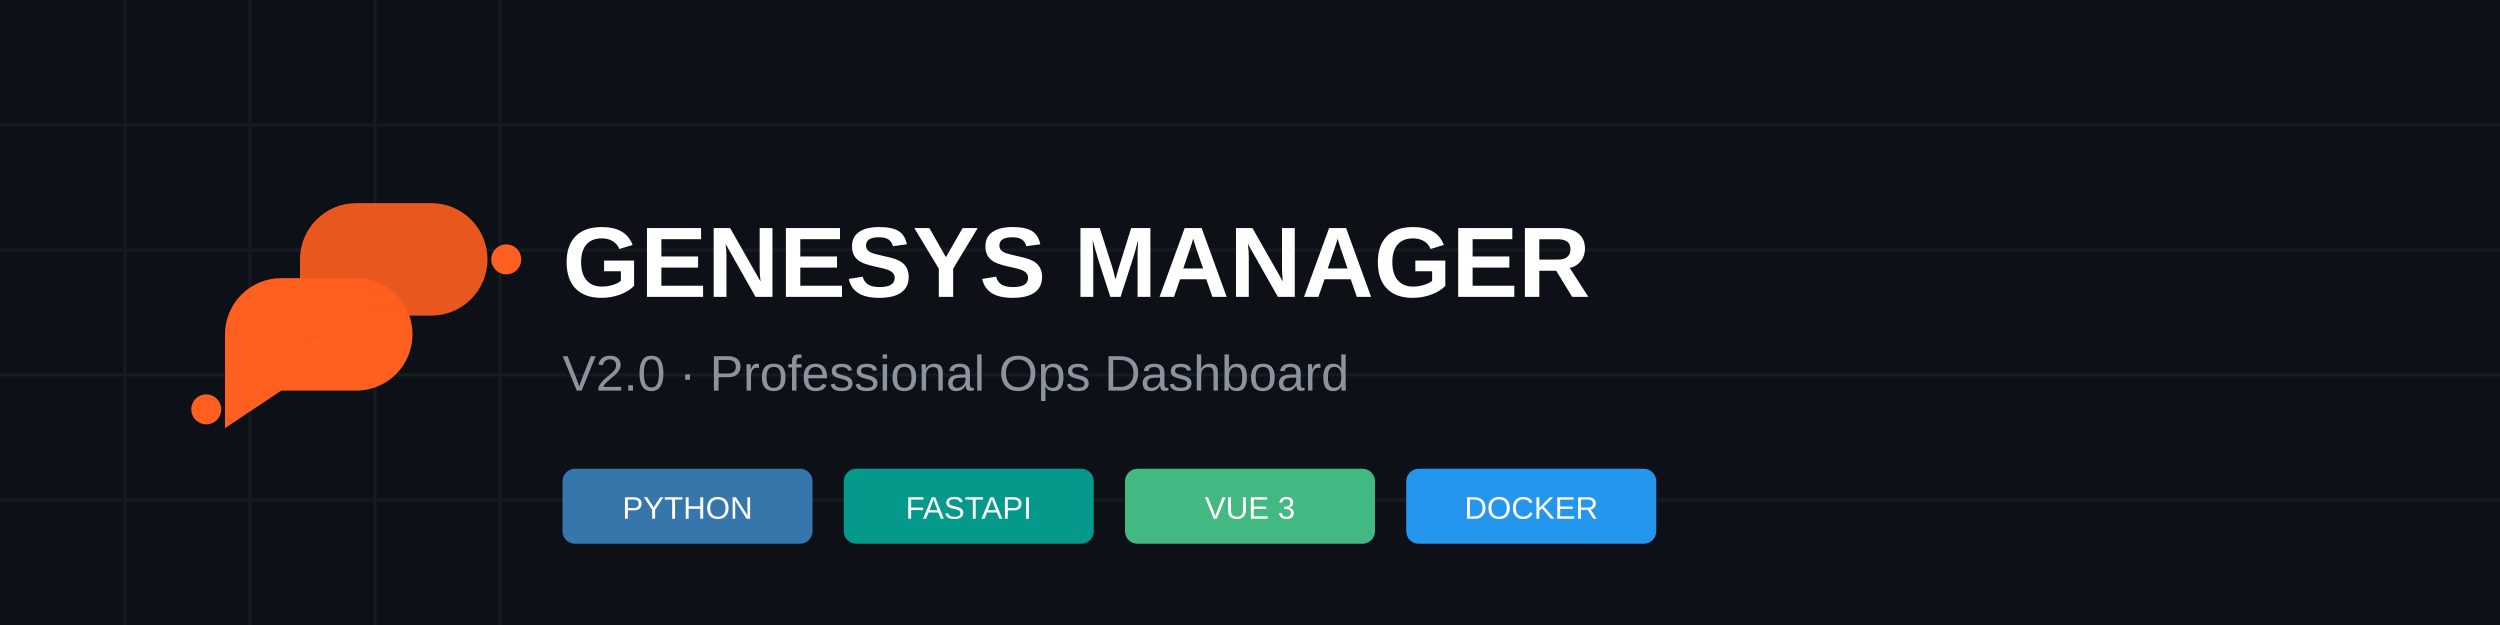
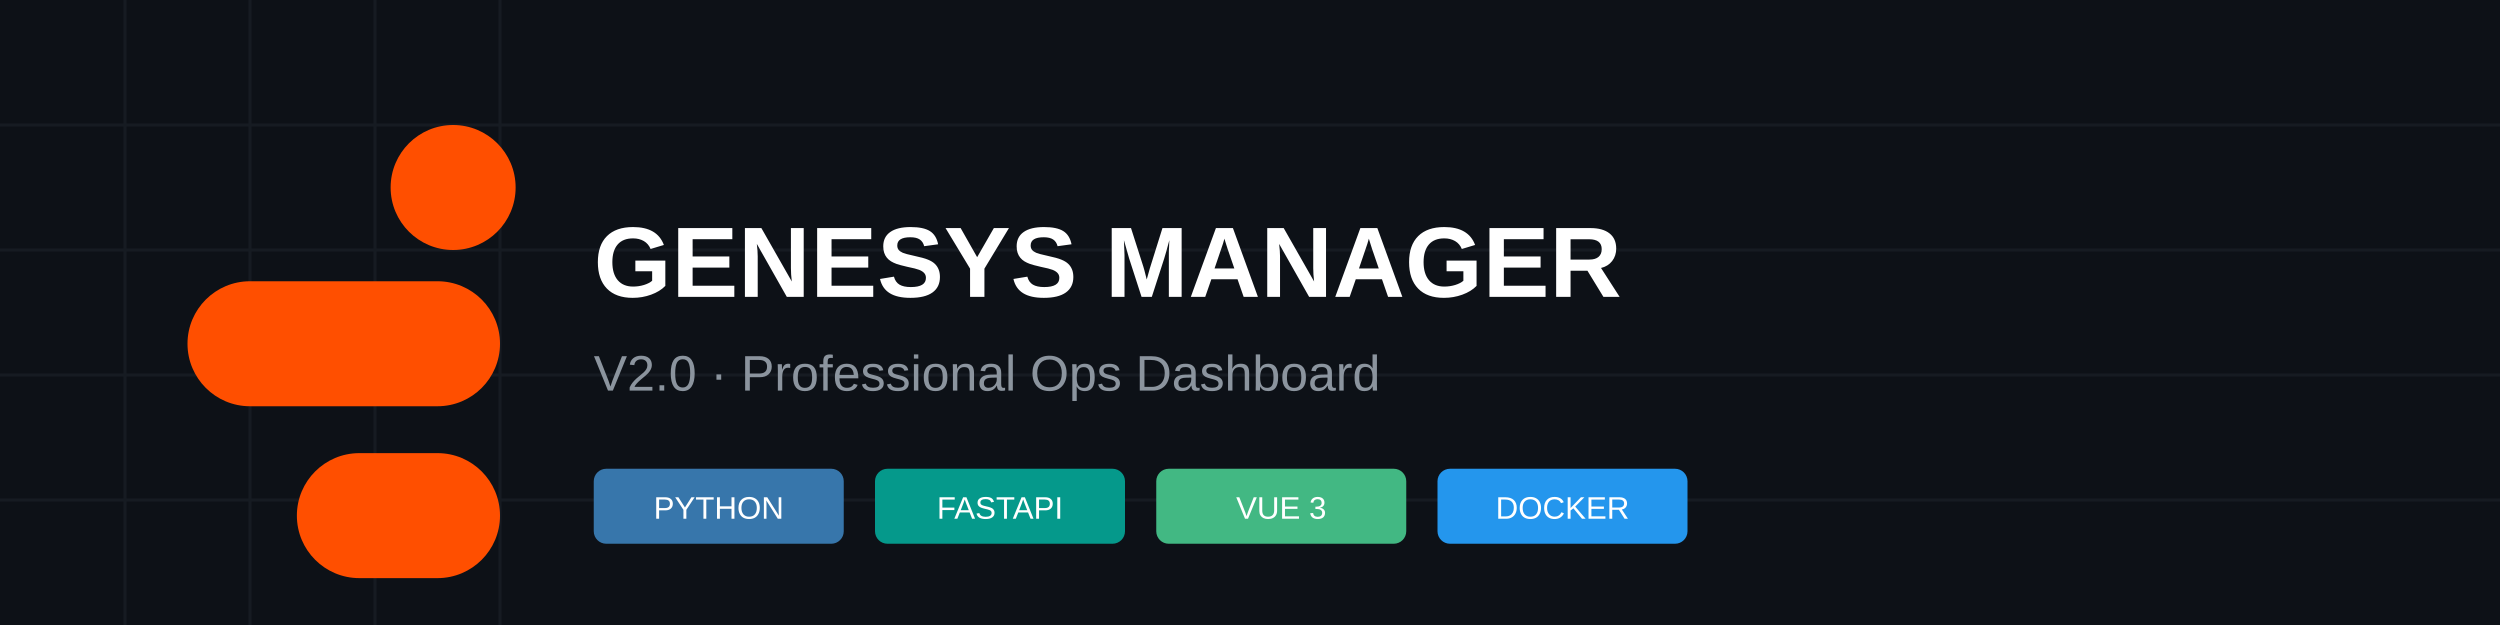
<svg xmlns="http://www.w3.org/2000/svg" width="800" height="200" viewBox="0 0 800 200" fill="none">
  <rect width="800" height="200" fill="#0D1117" />
  <path d="M0 40H800M0 80H800M0 120H800M0 160H800" stroke="#161B22" stroke-width="1" />
  <path d="M40 0V200M80 0V200M120 0V200M160 0V200" stroke="#161B22" stroke-width="1" />
-   <g transform="translate(60, 65) scale(1.2)">
-     <path d="M10 35C10 26.716 16.716 20 25 20H45C53.284 20 60 26.716 60 35C60 43.284 53.284 50 45 50H25L10 60V35Z" fill="#FF5F1F" />
-     <path d="M30 15C30 6.716 36.716 0 45 0H65C73.284 0 80 6.716 80 15C80 23.284 73.284 30 65 30H45L30 40V15Z" fill="#FF5F1F" fill-opacity="0.9" />
-     <circle cx="5" cy="55" r="4" fill="#FF5F1F" />
-     <circle cx="85" cy="15" r="4" fill="#FF5F1F" />
+   <g transform="translate(60, 45)">
+     <rect x="0" y="45" width="100" height="40" rx="20" fill="#FF4F00" />
+     <rect x="35" y="100" width="65" height="40" rx="20" fill="#FF4F00" />
+     <circle cx="85" cy="15" r="20" fill="#FF4F00" />
  </g>
-   <text x="180" y="95" fill="white" font-family="Arial, sans-serif" font-size="32" font-weight="bold">GENESYS MANAGER</text>
-   <text x="180" y="125" fill="#8B949E" font-family="Arial, sans-serif" font-size="16">V2.0 · Professional Ops Dashboard</text>
-   <g transform="translate(180, 150)">
+   <text x="190" y="95" fill="white" font-family="Arial, sans-serif" font-size="32" font-weight="bold">GENESYS MANAGER</text>
+   <text x="190" y="125" fill="#8B949E" font-family="Arial, sans-serif" font-size="16">V2.0 · Professional Ops Dashboard</text>
+   <g transform="translate(190, 150)">
    <rect x="0" y="0" width="80" height="24" rx="4" fill="#3776AB" />
    <text x="40" y="16" fill="white" font-family="Arial" font-size="10" text-anchor="middle">PYTHON</text>
    <rect x="90" y="0" width="80" height="24" rx="4" fill="#05998B" />
    <text x="130" y="16" fill="white" font-family="Arial" font-size="10" text-anchor="middle">FASTAPI</text>
    <rect x="180" y="0" width="80" height="24" rx="4" fill="#42B883" />
    <text x="220" y="16" fill="white" font-family="Arial" font-size="10" text-anchor="middle">VUE 3</text>
    <rect x="270" y="0" width="80" height="24" rx="4" fill="#2496ED" />
    <text x="310" y="16" fill="white" font-family="Arial" font-size="10" text-anchor="middle">DOCKER</text>
  </g>
</svg>
